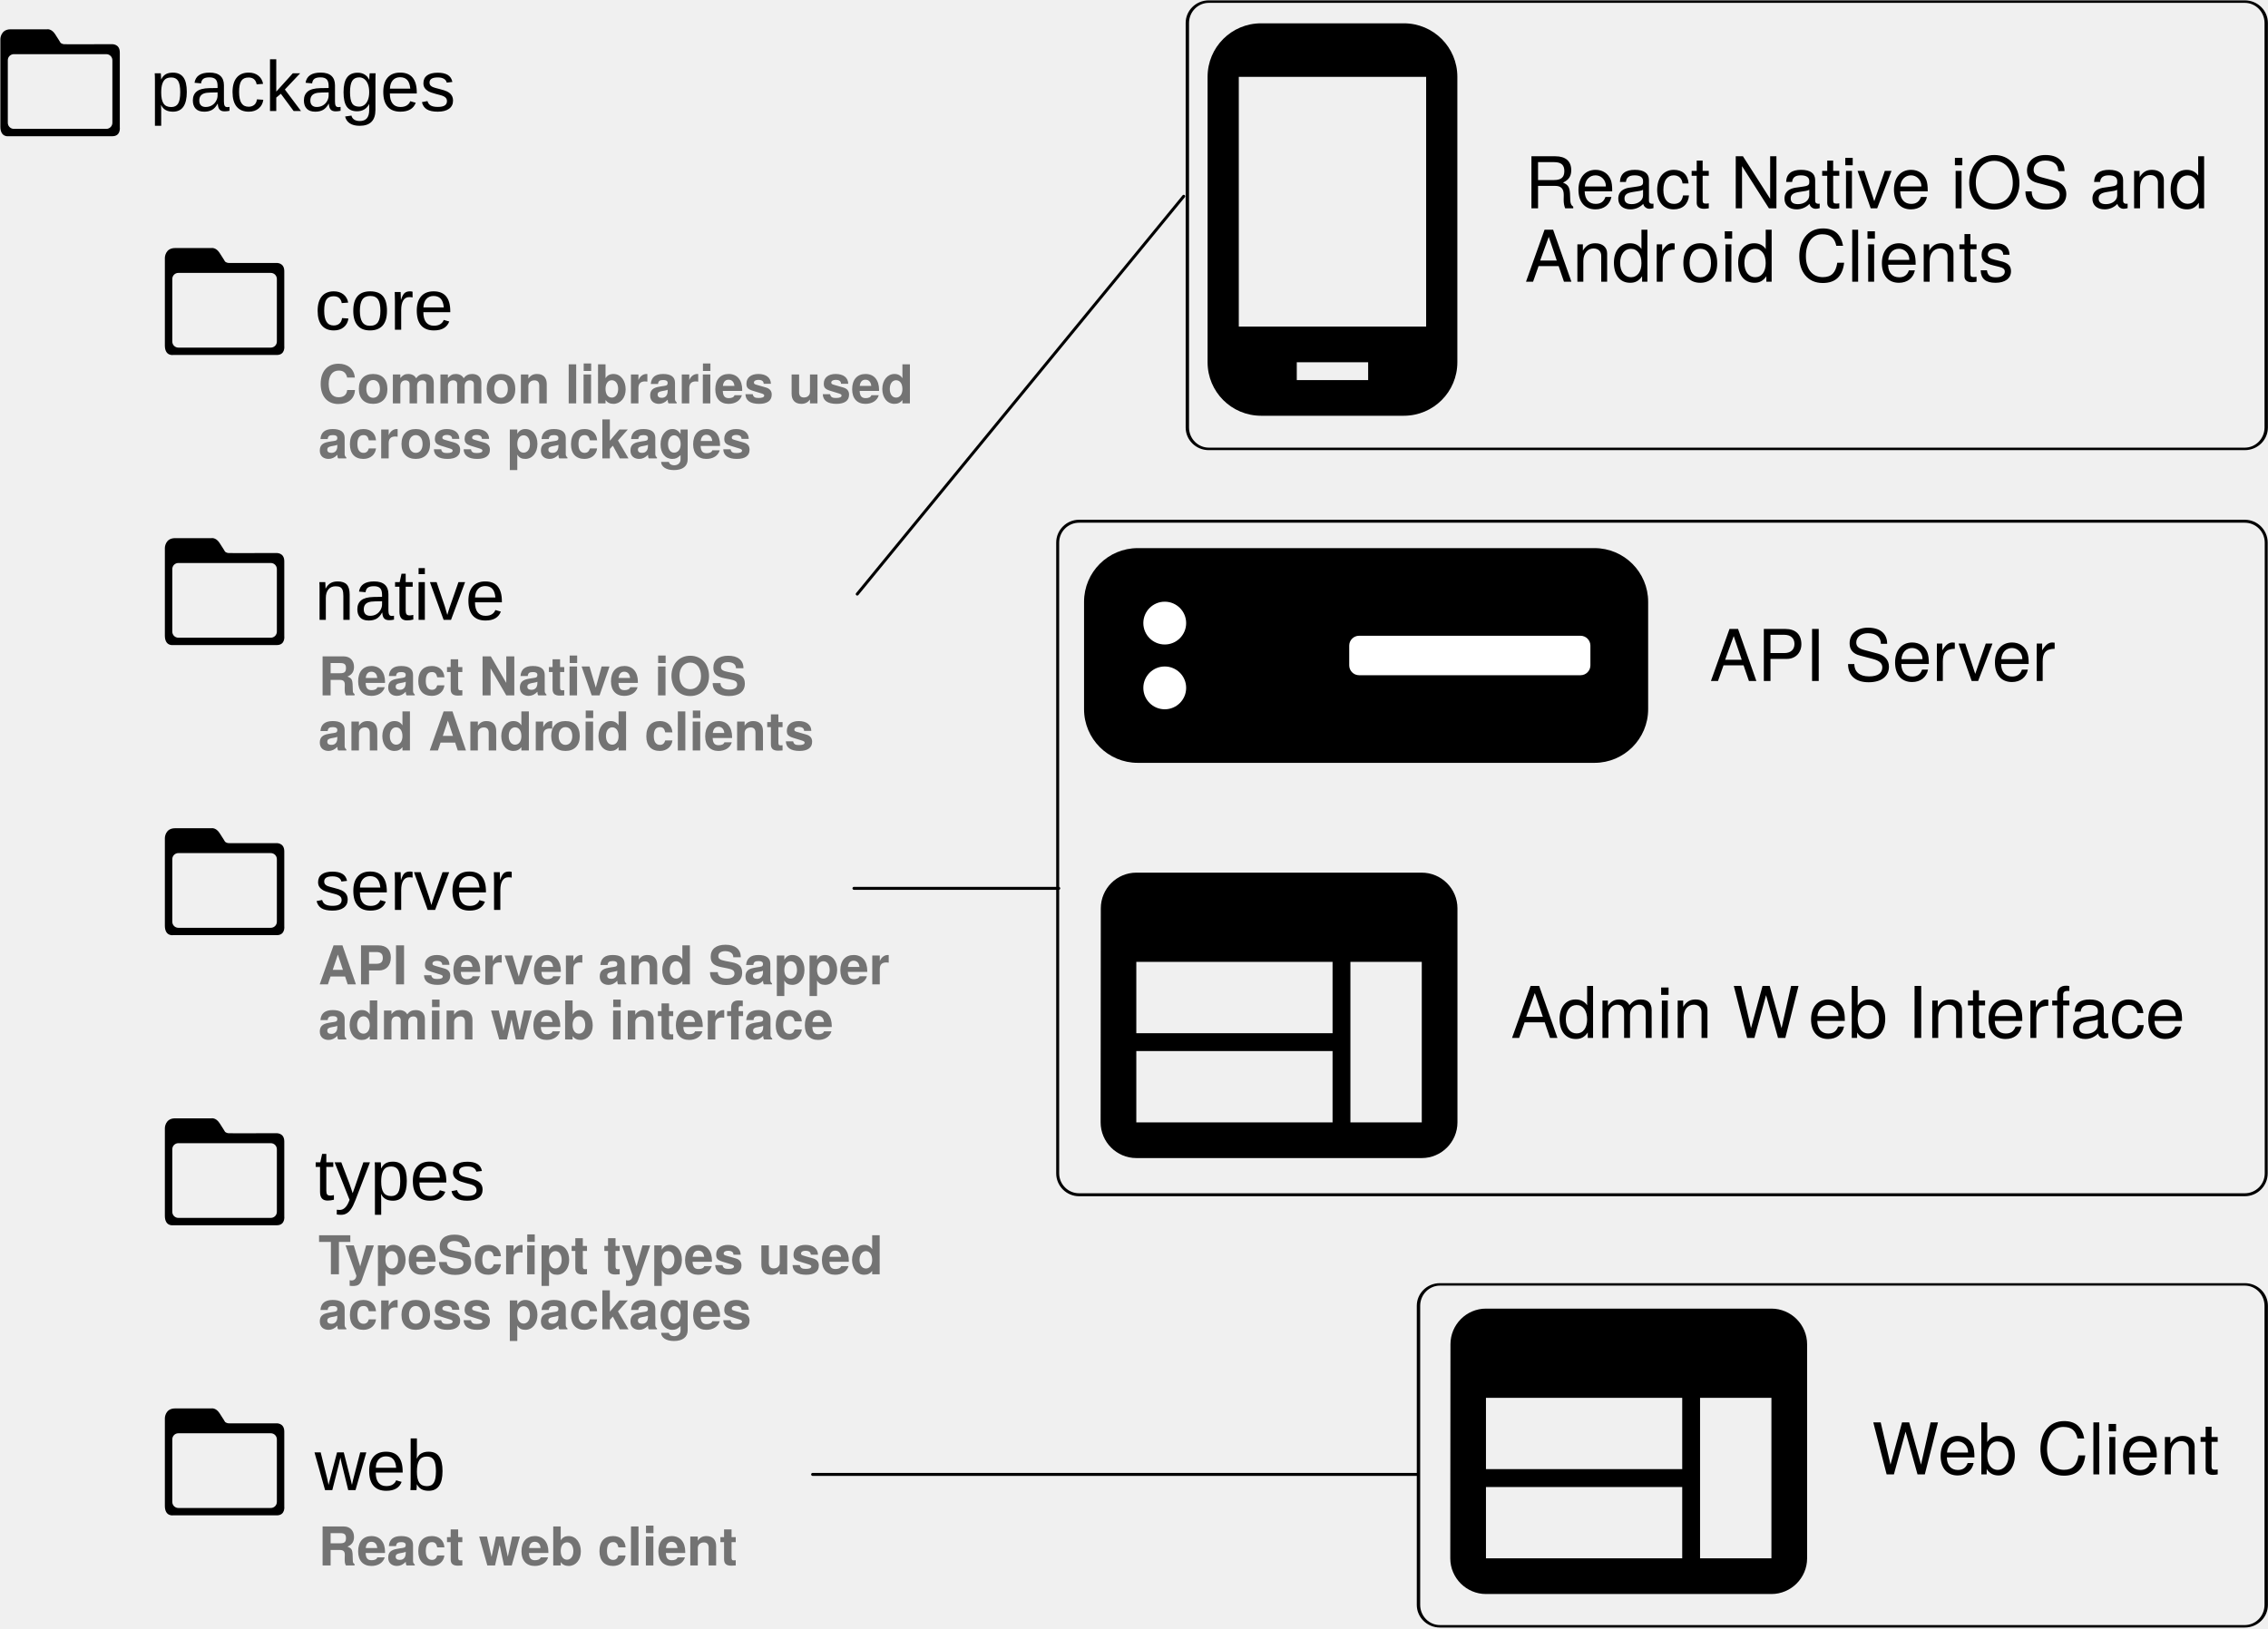
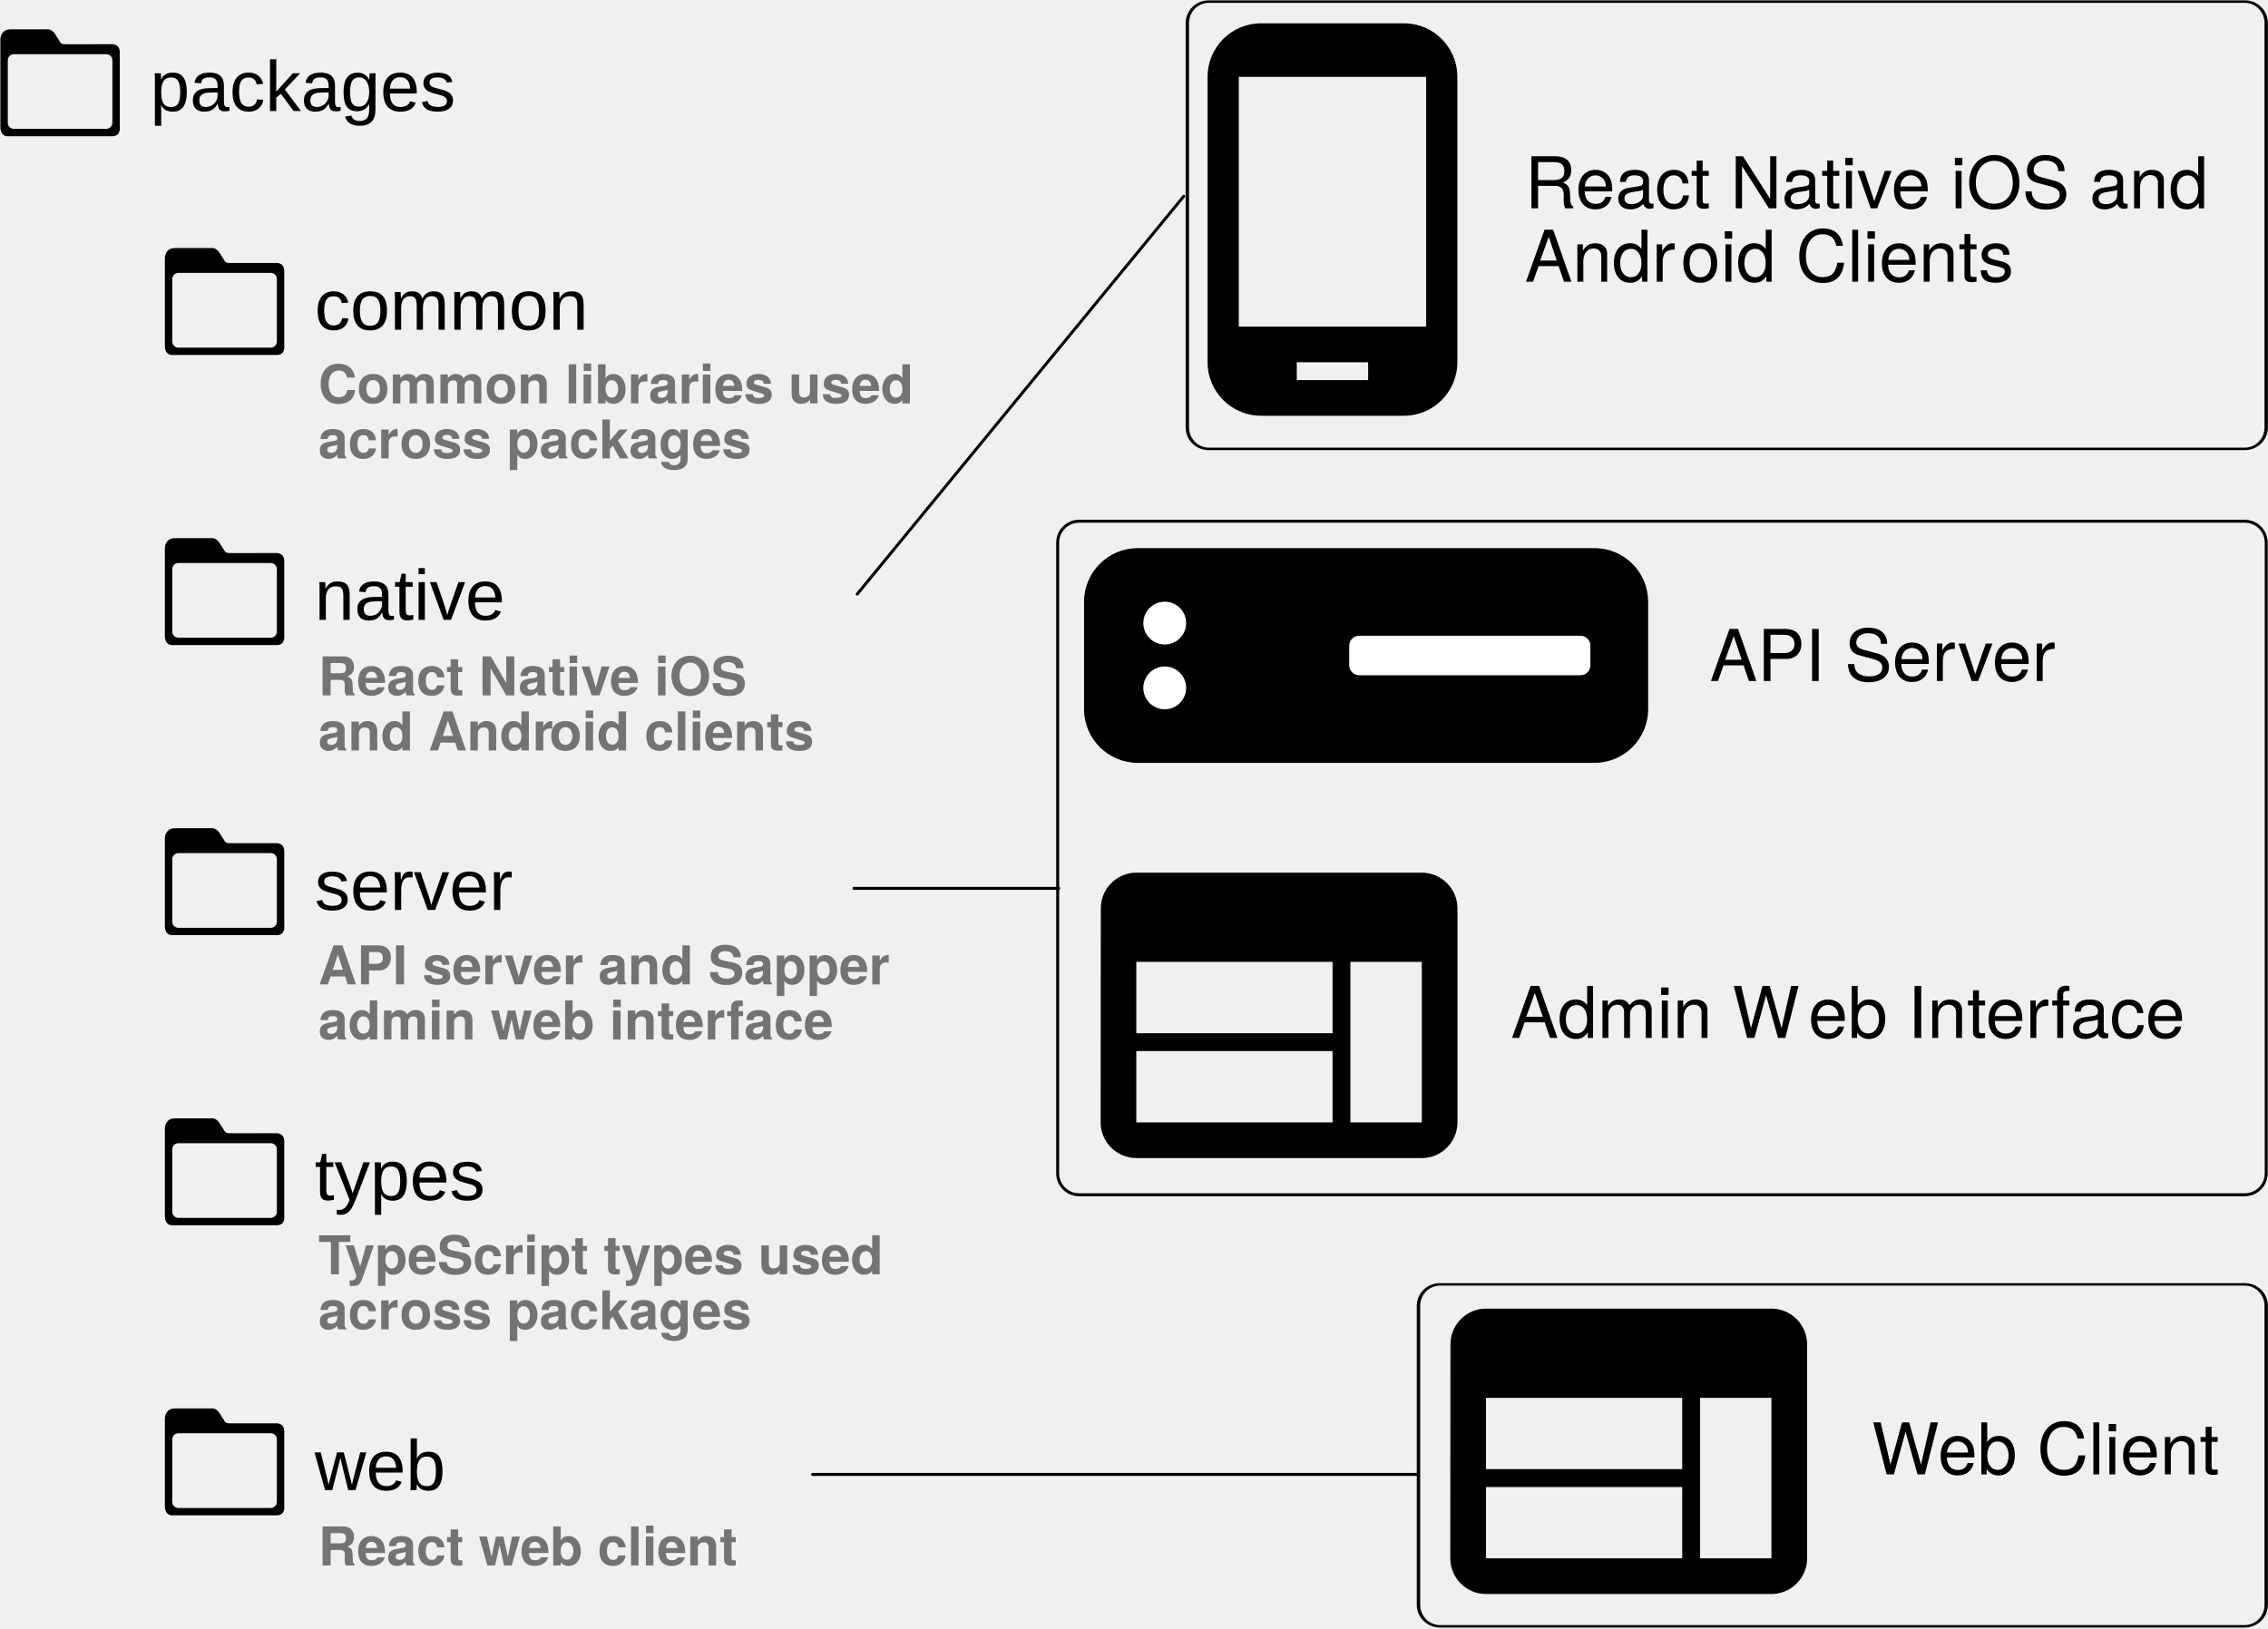
<svg xmlns="http://www.w3.org/2000/svg" width="100%" height="100%" viewBox="0 0 1589 1141" version="1.1" xml:space="preserve" style="fill-rule:evenodd;clip-rule:evenodd;stroke-linecap:round;stroke-linejoin:round;stroke-miterlimit:1.5;">
  <g id="Artboard1" transform="matrix(1,0,0,1,-62.2624,-34.0804)">
    <rect x="62.262" y="34.08" width="1588.53" height="1140.6" style="fill:none;" />
    <clipPath id="_clip1">
      <rect x="62.262" y="34.08" width="1588.53" height="1140.6" />
    </clipPath>
    <g clip-path="url(#_clip1)">
      <g transform="matrix(1,0,0,1,0.262441,0.0804288)">
        <g transform="matrix(1,0,0,1,-158.403,-605.332)">
          <text x="325.58px" y="717.113px" style="font-family:'ArialMT', 'Arial', sans-serif;font-size:50px;">packages</text>
        </g>
        <g transform="matrix(0.0854227,0,0,0.0854227,61.4082,49.2923)">
          <path d="M989.5,864.9L989.5,251.3C989.5,176.8 921.7,183.7 921.7,183.7C921.7,183.7 516.5,184.2 537.9,183.7C514.6,184.2 503.2,171.5 503.2,171.5C503.2,171.5 487.1,143.8 458.1,99.9C427.7,53.9 392.5,61.4 392.5,61.4L93.7,61.4C10.9,61.4 10,141 10,141L10,860.7C10,949.5 77.1,938.5 77.1,938.5L927.9,938.5C999.6,938.6 989.5,864.9 989.5,864.9ZM928.6,828.5C928.6,855.9 906.4,878.1 879,878.1L120.6,878.1C93.2,878.1 71,855.9 71,828.5L71,314.9C71,287.5 93.2,265.3 120.6,265.3L879,265.3C906.4,265.3 928.6,287.5 928.6,314.9L928.6,828.5Z" style="fill-rule:nonzero;" />
        </g>
      </g>
      <g transform="matrix(1,0,0,1,0.262441,101.793)">
        <g transform="matrix(1,0,0,1,-43.1601,-350.473)">
          <text x="325.58px" y="717.113px" style="font-family:'ArialMT', 'Arial', sans-serif;font-size:50px;">native</text>
        </g>
        <g transform="matrix(0.0854227,0,0,0.0854227,176.651,304.151)">
          <path d="M989.5,864.9L989.5,251.3C989.5,176.8 921.7,183.7 921.7,183.7C921.7,183.7 516.5,184.2 537.9,183.7C514.6,184.2 503.2,171.5 503.2,171.5C503.2,171.5 487.1,143.8 458.1,99.9C427.7,53.9 392.5,61.4 392.5,61.4L93.7,61.4C10.9,61.4 10,141 10,141L10,860.7C10,949.5 77.1,938.5 77.1,938.5L927.9,938.5C999.6,938.6 989.5,864.9 989.5,864.9ZM928.6,828.5C928.6,855.9 906.4,878.1 879,878.1L120.6,878.1C93.2,878.1 71,855.9 71,828.5L71,314.9C71,287.5 93.2,265.3 120.6,265.3L879,265.3C906.4,265.3 928.6,287.5 928.6,314.9L928.6,828.5Z" style="fill-rule:nonzero;" />
        </g>
      </g>
      <g transform="matrix(1,0,0,1,0.262441,42.512)">
        <g transform="matrix(1,0,0,1,-43.1601,-494.478)">
-           <text x="325.58px" y="717.113px" style="font-family:'ArialMT', 'Arial', sans-serif;font-size:50px;">core</text>
+           <text x="325.58px" y="717.113px" style="font-family:'ArialMT', 'Arial', sans-serif;font-size:50px;">common</text>
        </g>
        <g transform="matrix(0.0854227,0,0,0.0854227,176.651,160.146)">
          <path d="M989.5,864.9L989.5,251.3C989.5,176.8 921.7,183.7 921.7,183.7C921.7,183.7 516.5,184.2 537.9,183.7C514.6,184.2 503.2,171.5 503.2,171.5C503.2,171.5 487.1,143.8 458.1,99.9C427.7,53.9 392.5,61.4 392.5,61.4L93.7,61.4C10.9,61.4 10,141 10,141L10,860.7C10,949.5 77.1,938.5 77.1,938.5L927.9,938.5C999.6,938.6 989.5,864.9 989.5,864.9ZM928.6,828.5C928.6,855.9 906.4,878.1 879,878.1L120.6,878.1C93.2,878.1 71,855.9 71,828.5L71,314.9C71,287.5 93.2,265.3 120.6,265.3L879,265.3C906.4,265.3 928.6,287.5 928.6,314.9L928.6,828.5Z" style="fill-rule:nonzero;" />
        </g>
      </g>
      <g transform="matrix(1,0,0,1,0.262441,138.342)">
        <g transform="matrix(1,0,0,1,-43.1601,-183.737)">
          <text x="325.58px" y="717.113px" style="font-family:'ArialMT', 'Arial', sans-serif;font-size:50px;">server</text>
        </g>
        <g transform="matrix(0.0854227,0,0,0.0854227,176.651,470.887)">
          <path d="M989.5,864.9L989.5,251.3C989.5,176.8 921.7,183.7 921.7,183.7C921.7,183.7 516.5,184.2 537.9,183.7C514.6,184.2 503.2,171.5 503.2,171.5C503.2,171.5 487.1,143.8 458.1,99.9C427.7,53.9 392.5,61.4 392.5,61.4L93.7,61.4C10.9,61.4 10,141 10,141L10,860.7C10,949.5 77.1,938.5 77.1,938.5L927.9,938.5C999.6,938.6 989.5,864.9 989.5,864.9ZM928.6,828.5C928.6,855.9 906.4,878.1 879,878.1L120.6,878.1C93.2,878.1 71,855.9 71,828.5L71,314.9C71,287.5 93.2,265.3 120.6,265.3L879,265.3C906.4,265.3 928.6,287.5 928.6,314.9L928.6,828.5Z" style="fill-rule:nonzero;" />
        </g>
      </g>
      <g transform="matrix(1,0,0,1,0.262441,167.227)">
        <g transform="matrix(1,0,0,1,-43.1601,-9.33653)">
          <text x="325.58px" y="717.113px" style="font-family:'ArialMT', 'Arial', sans-serif;font-size:50px;">types</text>
        </g>
        <g transform="matrix(0.0854227,0,0,0.0854227,176.651,645.288)">
          <path d="M989.5,864.9L989.5,251.3C989.5,176.8 921.7,183.7 921.7,183.7C921.7,183.7 516.5,184.2 537.9,183.7C514.6,184.2 503.2,171.5 503.2,171.5C503.2,171.5 487.1,143.8 458.1,99.9C427.7,53.9 392.5,61.4 392.5,61.4L93.7,61.4C10.9,61.4 10,141 10,141L10,860.7C10,949.5 77.1,938.5 77.1,938.5L927.9,938.5C999.6,938.6 989.5,864.9 989.5,864.9ZM928.6,828.5C928.6,855.9 906.4,878.1 879,878.1L120.6,878.1C93.2,878.1 71,855.9 71,828.5L71,314.9C71,287.5 93.2,265.3 120.6,265.3L879,265.3C906.4,265.3 928.6,287.5 928.6,314.9L928.6,828.5Z" style="fill-rule:nonzero;" />
        </g>
      </g>
      <g transform="matrix(1,0,0,1,0.262441,200.08)">
        <g transform="matrix(1,0,0,1,-43.1601,161.096)">
          <text x="325.58px" y="717.113px" style="font-family:'ArialMT', 'Arial', sans-serif;font-size:50px;">web</text>
        </g>
        <g transform="matrix(0.0854227,0,0,0.0854227,176.651,815.72)">
          <path d="M989.5,864.9L989.5,251.3C989.5,176.8 921.7,183.7 921.7,183.7C921.7,183.7 516.5,184.2 537.9,183.7C514.6,184.2 503.2,171.5 503.2,171.5C503.2,171.5 487.1,143.8 458.1,99.9C427.7,53.9 392.5,61.4 392.5,61.4L93.7,61.4C10.9,61.4 10,141 10,141L10,860.7C10,949.5 77.1,938.5 77.1,938.5L927.9,938.5C999.6,938.6 989.5,864.9 989.5,864.9ZM928.6,828.5C928.6,855.9 906.4,878.1 879,878.1L120.6,878.1C93.2,878.1 71,855.9 71,828.5L71,314.9C71,287.5 93.2,265.3 120.6,265.3L879,265.3C906.4,265.3 928.6,287.5 928.6,314.9L928.6,828.5Z" style="fill-rule:nonzero;" />
        </g>
      </g>
      <g transform="matrix(1,0,0,1,-109.738,0.0804288)">
        <g id="phone_android-24px" transform="matrix(12.5,0,0,12.5,1105.55,187.838)">
          <g transform="matrix(1,0,0,1,-12,-12)">
            <path d="M16,1L8,1C6.34,1 5,2.34 5,4L5,20C5,21.66 6.34,23 8,23L16,23C17.66,23 19,21.66 19,20L19,4C19,2.34 17.66,1 16,1ZM14,21L10,21L10,20L14,20L14,21ZM17.25,18L6.75,18L6.75,4L17.25,4L17.25,18Z" style="fill-rule:nonzero;" />
            <rect x="0" y="0" width="24" height="24" style="fill:none;fill-rule:nonzero;" />
          </g>
        </g>
        <g transform="matrix(1,0,0,1,-113.987,-28.9587)">
          <text x="1354.28px" y="208.922px" style="font-family:'HelveticaNeue-Medium', 'Helvetica Neue', sans-serif;font-weight:500;font-size:50px;">React Native iOS and</text>
          <text x="1354.28px" y="260.372px" style="font-family:'HelveticaNeue-Medium', 'Helvetica Neue', sans-serif;font-weight:500;font-size:50px;">Andr<tspan x="1463.58px 1493.23px " y="260.372px 260.372px ">oi</tspan>d Clients</text>
        </g>
        <g transform="matrix(0.892711,0,0,0.664103,220.905,-230.025)">
          <path d="M1723.79,421.842C1723.79,409.376 1716.26,399.255 1706.99,399.255L893.875,399.255C884.602,399.255 877.073,409.376 877.073,421.842L877.073,848.645C877.073,861.111 884.602,871.232 893.875,871.232L1706.99,871.232C1716.26,871.232 1723.79,861.111 1723.79,848.645L1723.79,421.842Z" style="fill:none;stroke:black;stroke-width:2.65px;" />
        </g>
      </g>
      <g transform="matrix(1,0,0,1,-1.80604,0.0804288)">
        <g id="web-24px" transform="matrix(12.5,0,0,12.5,1205.55,1049.34)">
          <g transform="matrix(1,0,0,1,-11.0313,-8.86533)">
            <clipPath id="_clip2">
              <rect x="0" y="0" width="22.063" height="17.731" />
            </clipPath>
            <g clip-path="url(#_clip2)">
              <g id="Artboard11" transform="matrix(1,0,0,1,-1.63869,-3.66357)">
                <rect x="1.639" y="3.664" width="22.063" height="17.731" style="fill:none;" />
                <clipPath id="_clip3">
                  <rect x="1.639" y="3.664" width="22.063" height="17.731" />
                </clipPath>
                <g clip-path="url(#_clip3)">
                  <g transform="matrix(1,0,0,1,0.638687,0.663572)">
                    <path d="M20,4L4,4C2.9,4 2.01,4.9 2.01,6L2,18C2,19.1 2.9,20 4,20L20,20C21.1,20 22,19.1 22,18L22,6C22,4.9 21.1,4 20,4ZM15,18L4,18L4,14L15,14L15,18ZM15,13L4,13L4,9L15,9L15,13ZM20,18L16,18L16,9L20,9L20,18Z" style="fill-rule:nonzero;" />
                  </g>
                  <g transform="matrix(1,0,0,1,0.638687,0.663572)">
                    <rect x="0" y="0" width="24" height="24" style="fill:none;fill-rule:nonzero;" />
                  </g>
                </g>
              </g>
            </g>
          </g>
        </g>
        <g transform="matrix(1,0,0,1,21.1434,858.268)">
          <text x="1354.28px" y="208.922px" style="font-family:'HelveticaNeue-Medium', 'Helvetica Neue', sans-serif;font-weight:500;font-size:50px;">W<tspan x="1400.58px 1428.38px " y="208.922px 208.922px ">eb</tspan> Client</text>
        </g>
        <g transform="matrix(0.701451,0,0,0.507631,442.664,731.374)">
          <path d="M1723.79,428.804C1723.79,412.496 1714.21,399.255 1702.41,399.255L898.457,399.255C886.655,399.255 877.073,412.496 877.073,428.804L877.073,841.683C877.073,857.992 886.655,871.232 898.457,871.232L1702.41,871.232C1714.21,871.232 1723.79,857.992 1723.79,841.683L1723.79,428.804Z" style="fill:none;stroke:black;stroke-width:3.4px;" />
        </g>
      </g>
      <g transform="matrix(1,0,0,1,-73.7774,0.0804288)">
        <g id="web-24px1" transform="matrix(12.5,0,0,12.5,1032.55,743.839)">
          <g transform="matrix(1,0,0,1,-11.0313,-8.86533)">
            <clipPath id="_clip4">
              <rect x="0" y="0" width="22.063" height="17.731" />
            </clipPath>
            <g clip-path="url(#_clip4)">
              <g id="Artboard12" transform="matrix(1,0,0,1,-1.63869,-3.66357)">
                <rect x="1.639" y="3.664" width="22.063" height="17.731" style="fill:none;" />
                <clipPath id="_clip5">
                  <rect x="1.639" y="3.664" width="22.063" height="17.731" />
                </clipPath>
                <g clip-path="url(#_clip5)">
                  <g transform="matrix(1,0,0,1,0.638687,0.663572)">
                    <path d="M20,4L4,4C2.9,4 2.01,4.9 2.01,6L2,18C2,19.1 2.9,20 4,20L20,20C21.1,20 22,19.1 22,18L22,6C22,4.9 21.1,4 20,4ZM15,18L4,18L4,14L15,14L15,18ZM15,13L4,13L4,9L15,9L15,13ZM20,18L16,18L16,9L20,9L20,18Z" style="fill-rule:nonzero;" />
                  </g>
                  <g transform="matrix(1,0,0,1,0.638687,0.663572)">
                    <rect x="0" y="0" width="24" height="24" style="fill:none;fill-rule:nonzero;" />
                  </g>
                </g>
              </g>
            </g>
          </g>
        </g>
        <g transform="matrix(1,0,0,1,-517.892,-708.216)">
          <g transform="matrix(1,0,0,1.09786,302.734,-368.453)">
            <path d="M1505.92,1395.79C1505.92,1376.88 1489.07,1361.53 1468.31,1361.53L1148.32,1361.53C1127.56,1361.53 1110.7,1376.88 1110.7,1395.79L1110.7,1464.32C1110.7,1483.24 1127.56,1498.59 1148.32,1498.59L1468.31,1498.59C1489.07,1498.59 1505.92,1483.24 1505.92,1464.32L1505.92,1395.79Z" />
          </g>
          <g transform="matrix(1,0,0,1,0,6.31976)">
            <g transform="matrix(0.673752,0,0,0.673752,474.53,367.721)">
              <circle cx="1477.46" cy="1194.52" r="22.263" style="fill:white;" />
            </g>
            <g transform="matrix(0.673752,0,0,0.673752,474.53,413.125)">
              <circle cx="1477.46" cy="1194.52" r="22.263" style="fill:white;" />
            </g>
          </g>
          <g transform="matrix(1,0,0,1,-11.6034,3.70768)">
            <path d="M1779.8,1190.93C1779.8,1187.12 1776.7,1184.02 1772.88,1184.02L1617.74,1184.02C1613.92,1184.02 1610.82,1187.12 1610.82,1190.93L1610.82,1204.76C1610.82,1208.58 1613.92,1211.68 1617.74,1211.68L1772.88,1211.68C1776.7,1211.68 1779.8,1208.58 1779.8,1204.76L1779.8,1190.93Z" style="fill:white;" />
          </g>
        </g>
        <g transform="matrix(1,0,0,1,-20.3663,302.267)">
          <text x="1354.28px" y="208.922px" style="font-family:'HelveticaNeue-Medium', 'Helvetica Neue', sans-serif;font-weight:500;font-size:50px;">API Server</text>
        </g>
        <g transform="matrix(1,0,0,1,-159.716,552.418)">
          <text x="1354.28px" y="208.922px" style="font-family:'HelveticaNeue-Medium', 'Helvetica Neue', sans-serif;font-weight:500;font-size:50px;">Admin W<tspan x="1562.63px 1590.43px " y="208.922px 208.922px ">eb</tspan> Interface</text>
        </g>
        <path d="M1723.79,414.255C1723.79,405.977 1717.07,399.255 1708.79,399.255L892.073,399.255C883.794,399.255 877.073,405.977 877.073,414.255L877.073,856.232C877.073,864.511 883.794,871.232 892.073,871.232L1708.79,871.232C1717.07,871.232 1723.79,864.511 1723.79,856.232L1723.79,414.255Z" style="fill:none;stroke:black;stroke-width:2.08px;" />
      </g>
      <g transform="matrix(1,0,0,1,0.262441,9.08043)">
        <path d="M631.334,1058.2L1055.36,1058.2" style="fill:none;stroke:black;stroke-width:2.08px;" />
      </g>
      <g transform="matrix(1,0,0,1,105.424,-21.0073)">
        <text x="179.85px" y="337.748px" style="font-family:'HelveticaNeue-Bold', 'Helvetica Neue';font-weight:700;font-size:37.5px;fill:rgb(115,115,115);">Common libraries used</text>
        <text x="179.85px" y="376.335px" style="font-family:'HelveticaNeue-Bold', 'Helvetica Neue';font-weight:700;font-size:37.5px;fill:rgb(115,115,115);">acr<tspan x="236.812px 259.725px " y="376.335px 376.335px ">os</tspan>s packages</text>
      </g>
      <g transform="matrix(1,0,0,1,105.424,183.63)">
        <text x="179.85px" y="337.748px" style="font-family:'HelveticaNeue-Bold', 'Helvetica Neue';font-weight:700;font-size:37.5px;fill:rgb(115,115,115);">React Native iOS</text>
        <text x="179.85px" y="376.335px" style="font-family:'HelveticaNeue-Bold', 'Helvetica Neue';font-weight:700;font-size:37.5px;fill:rgb(115,115,115);">and Andr<tspan x="341.7px 364.612px " y="376.335px 376.335px ">oi</tspan>d clients</text>
      </g>
      <g transform="matrix(1,0,0,1,105.424,386.15)">
        <text x="179.85px" y="337.748px" style="font-family:'HelveticaNeue-Bold', 'Helvetica Neue';font-weight:700;font-size:37.5px;fill:rgb(115,115,115);">API server and Sapper</text>
        <text x="179.85px" y="376.335px" style="font-family:'HelveticaNeue-Bold', 'Helvetica Neue';font-weight:700;font-size:37.5px;fill:rgb(115,115,115);">admin web interface</text>
      </g>
      <g transform="matrix(1,0,0,1,105.424,589.292)">
        <text x="179.85px" y="337.748px" style="font-family:'HelveticaNeue-Bold', 'Helvetica Neue';font-weight:700;font-size:37.5px;fill:rgb(115,115,115);">T<tspan x="198.6px 218.062px " y="337.748px 337.748px ">yp</tspan>eScript types used</text>
        <text x="179.85px" y="376.335px" style="font-family:'HelveticaNeue-Bold', 'Helvetica Neue';font-weight:700;font-size:37.5px;fill:rgb(115,115,115);">acr<tspan x="236.812px 259.725px " y="376.335px 376.335px ">os</tspan>s packages</text>
      </g>
      <g transform="matrix(1,0,0,1,105.424,793.346)">
        <text x="179.85px" y="337.748px" style="font-family:'HelveticaNeue-Bold', 'Helvetica Neue';font-weight:700;font-size:37.5px;fill:rgb(115,115,115);">React web client</text>
      </g>
      <g transform="matrix(1,0,0,1,0.262441,0.0804288)">
        <path d="M662.593,450.305L891.328,171.547" style="fill:none;stroke:black;stroke-width:2.08px;" />
      </g>
      <g transform="matrix(1,0,0,1,-4.73756,0.0804288)">
        <path d="M665.301,656.51L808.775,656.51" style="fill:none;stroke:black;stroke-width:2.08px;" />
      </g>
    </g>
  </g>
</svg>
